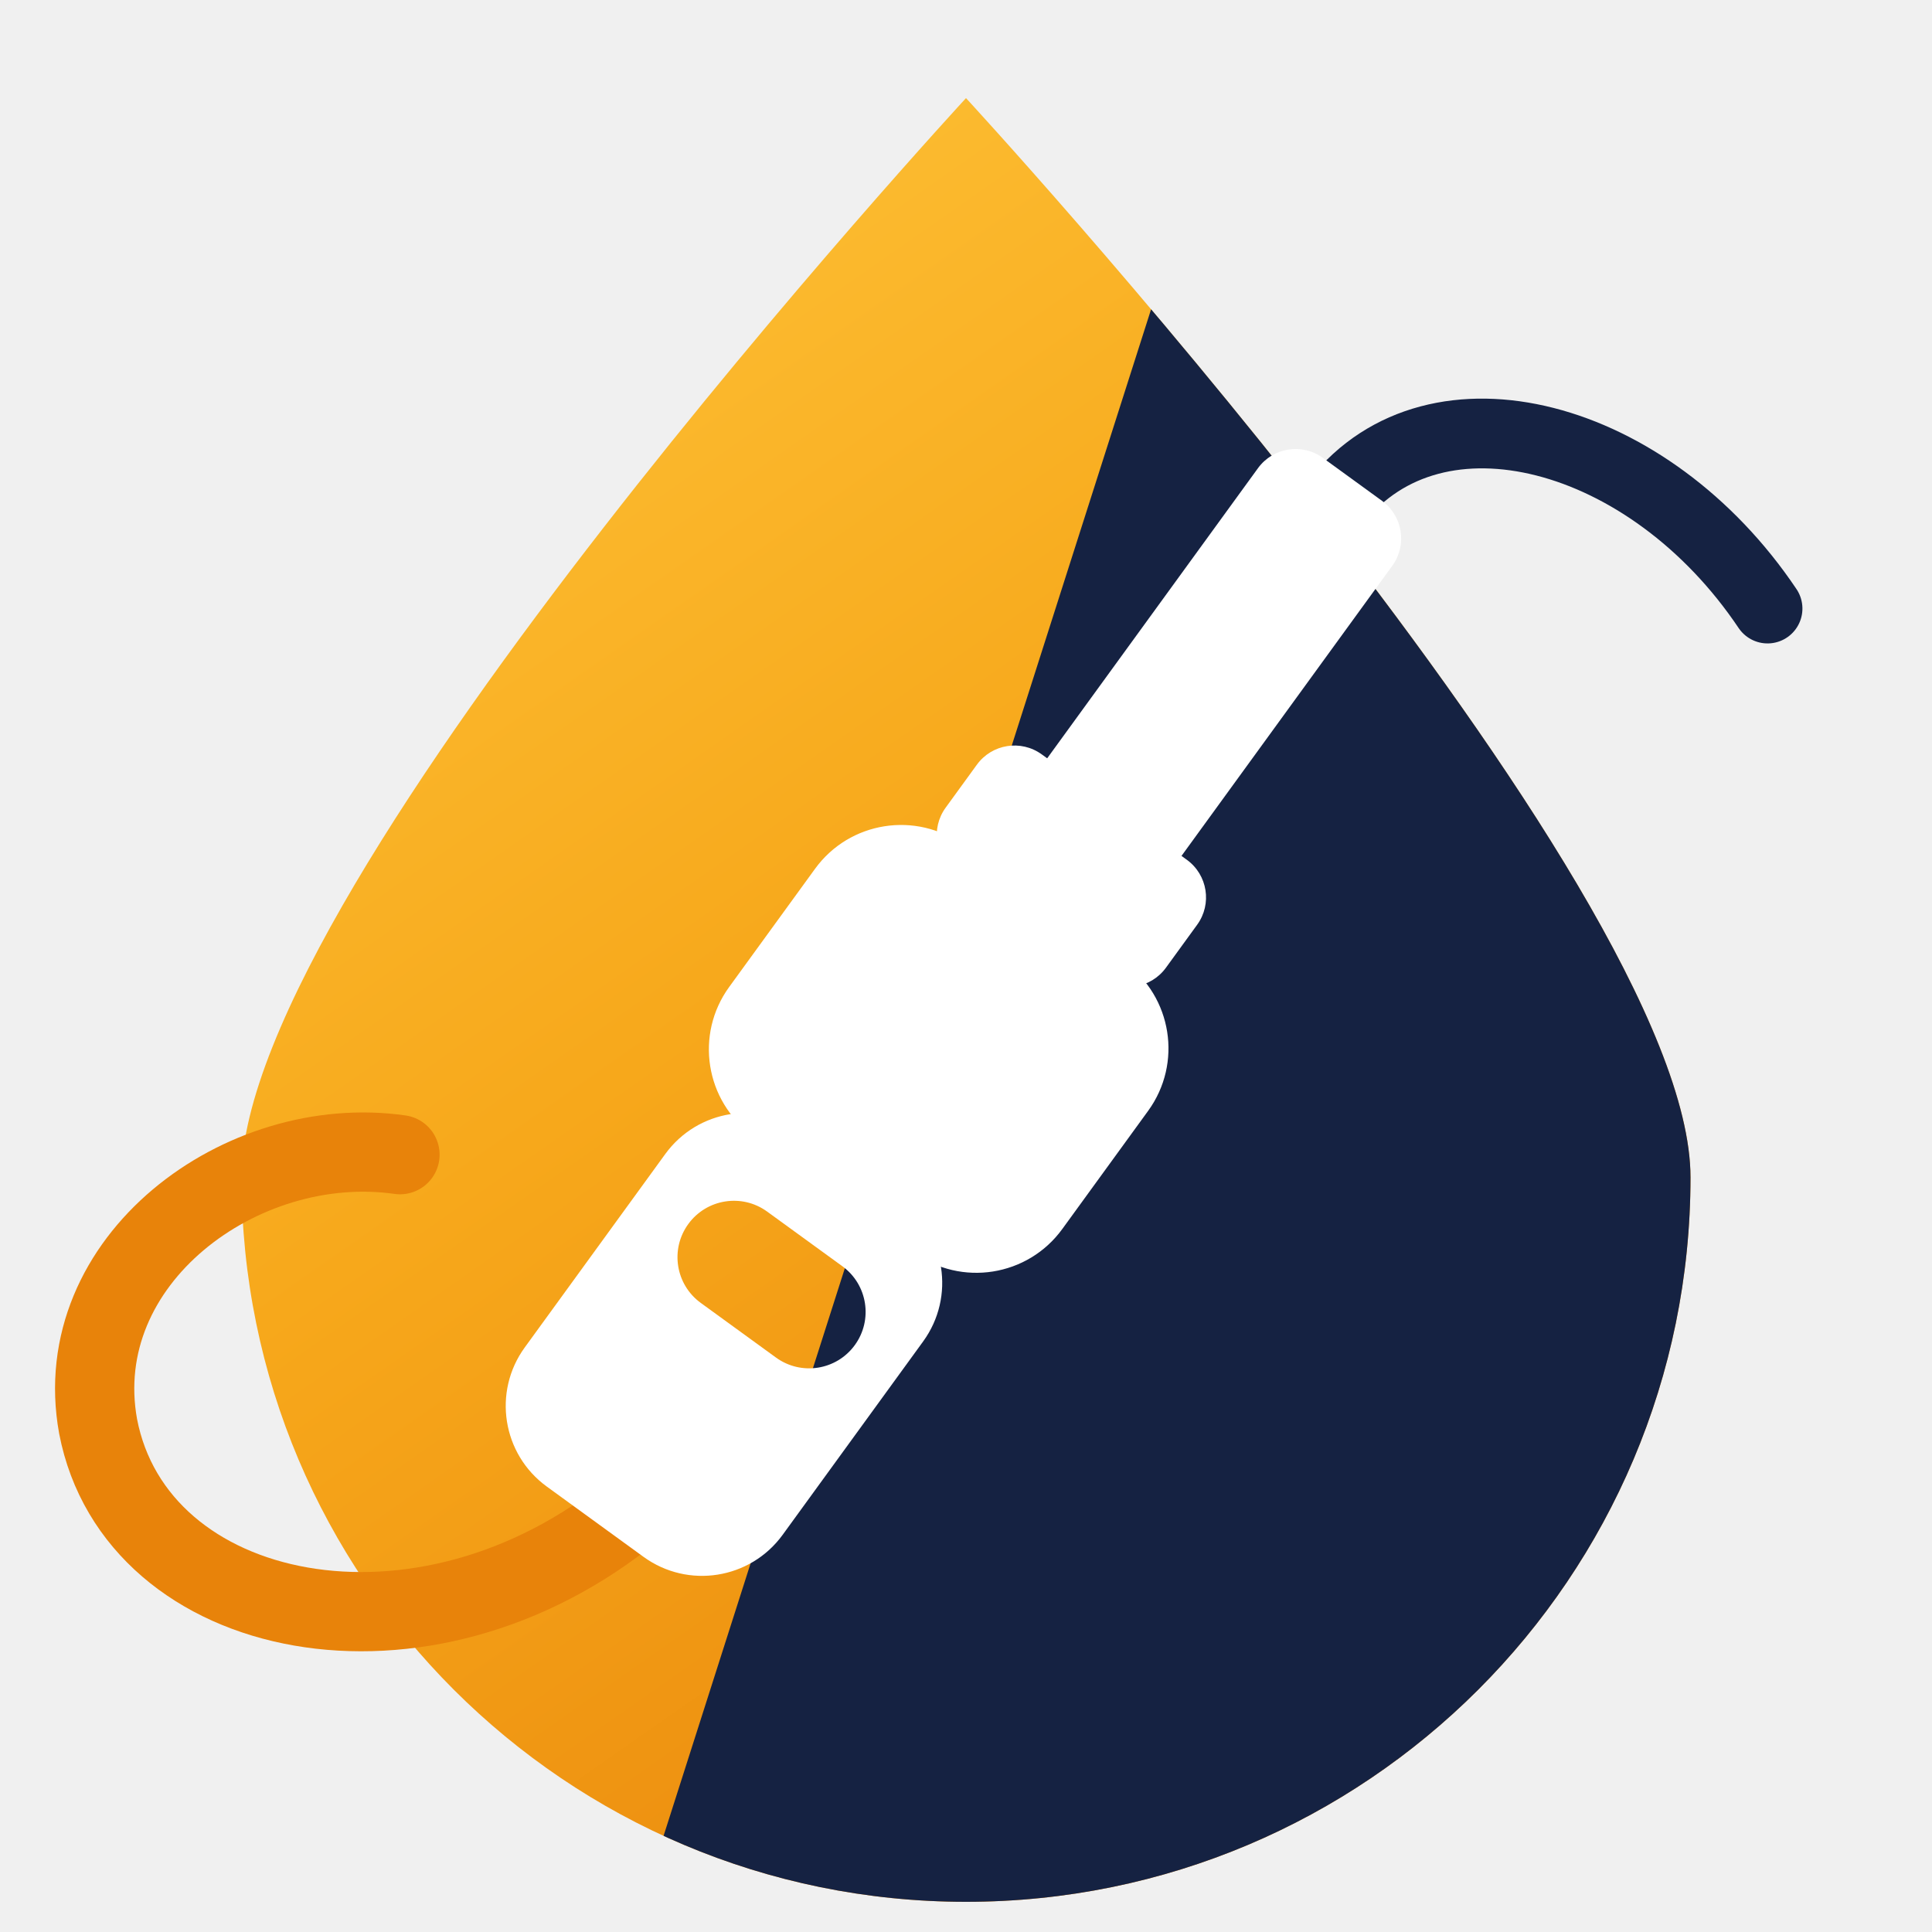
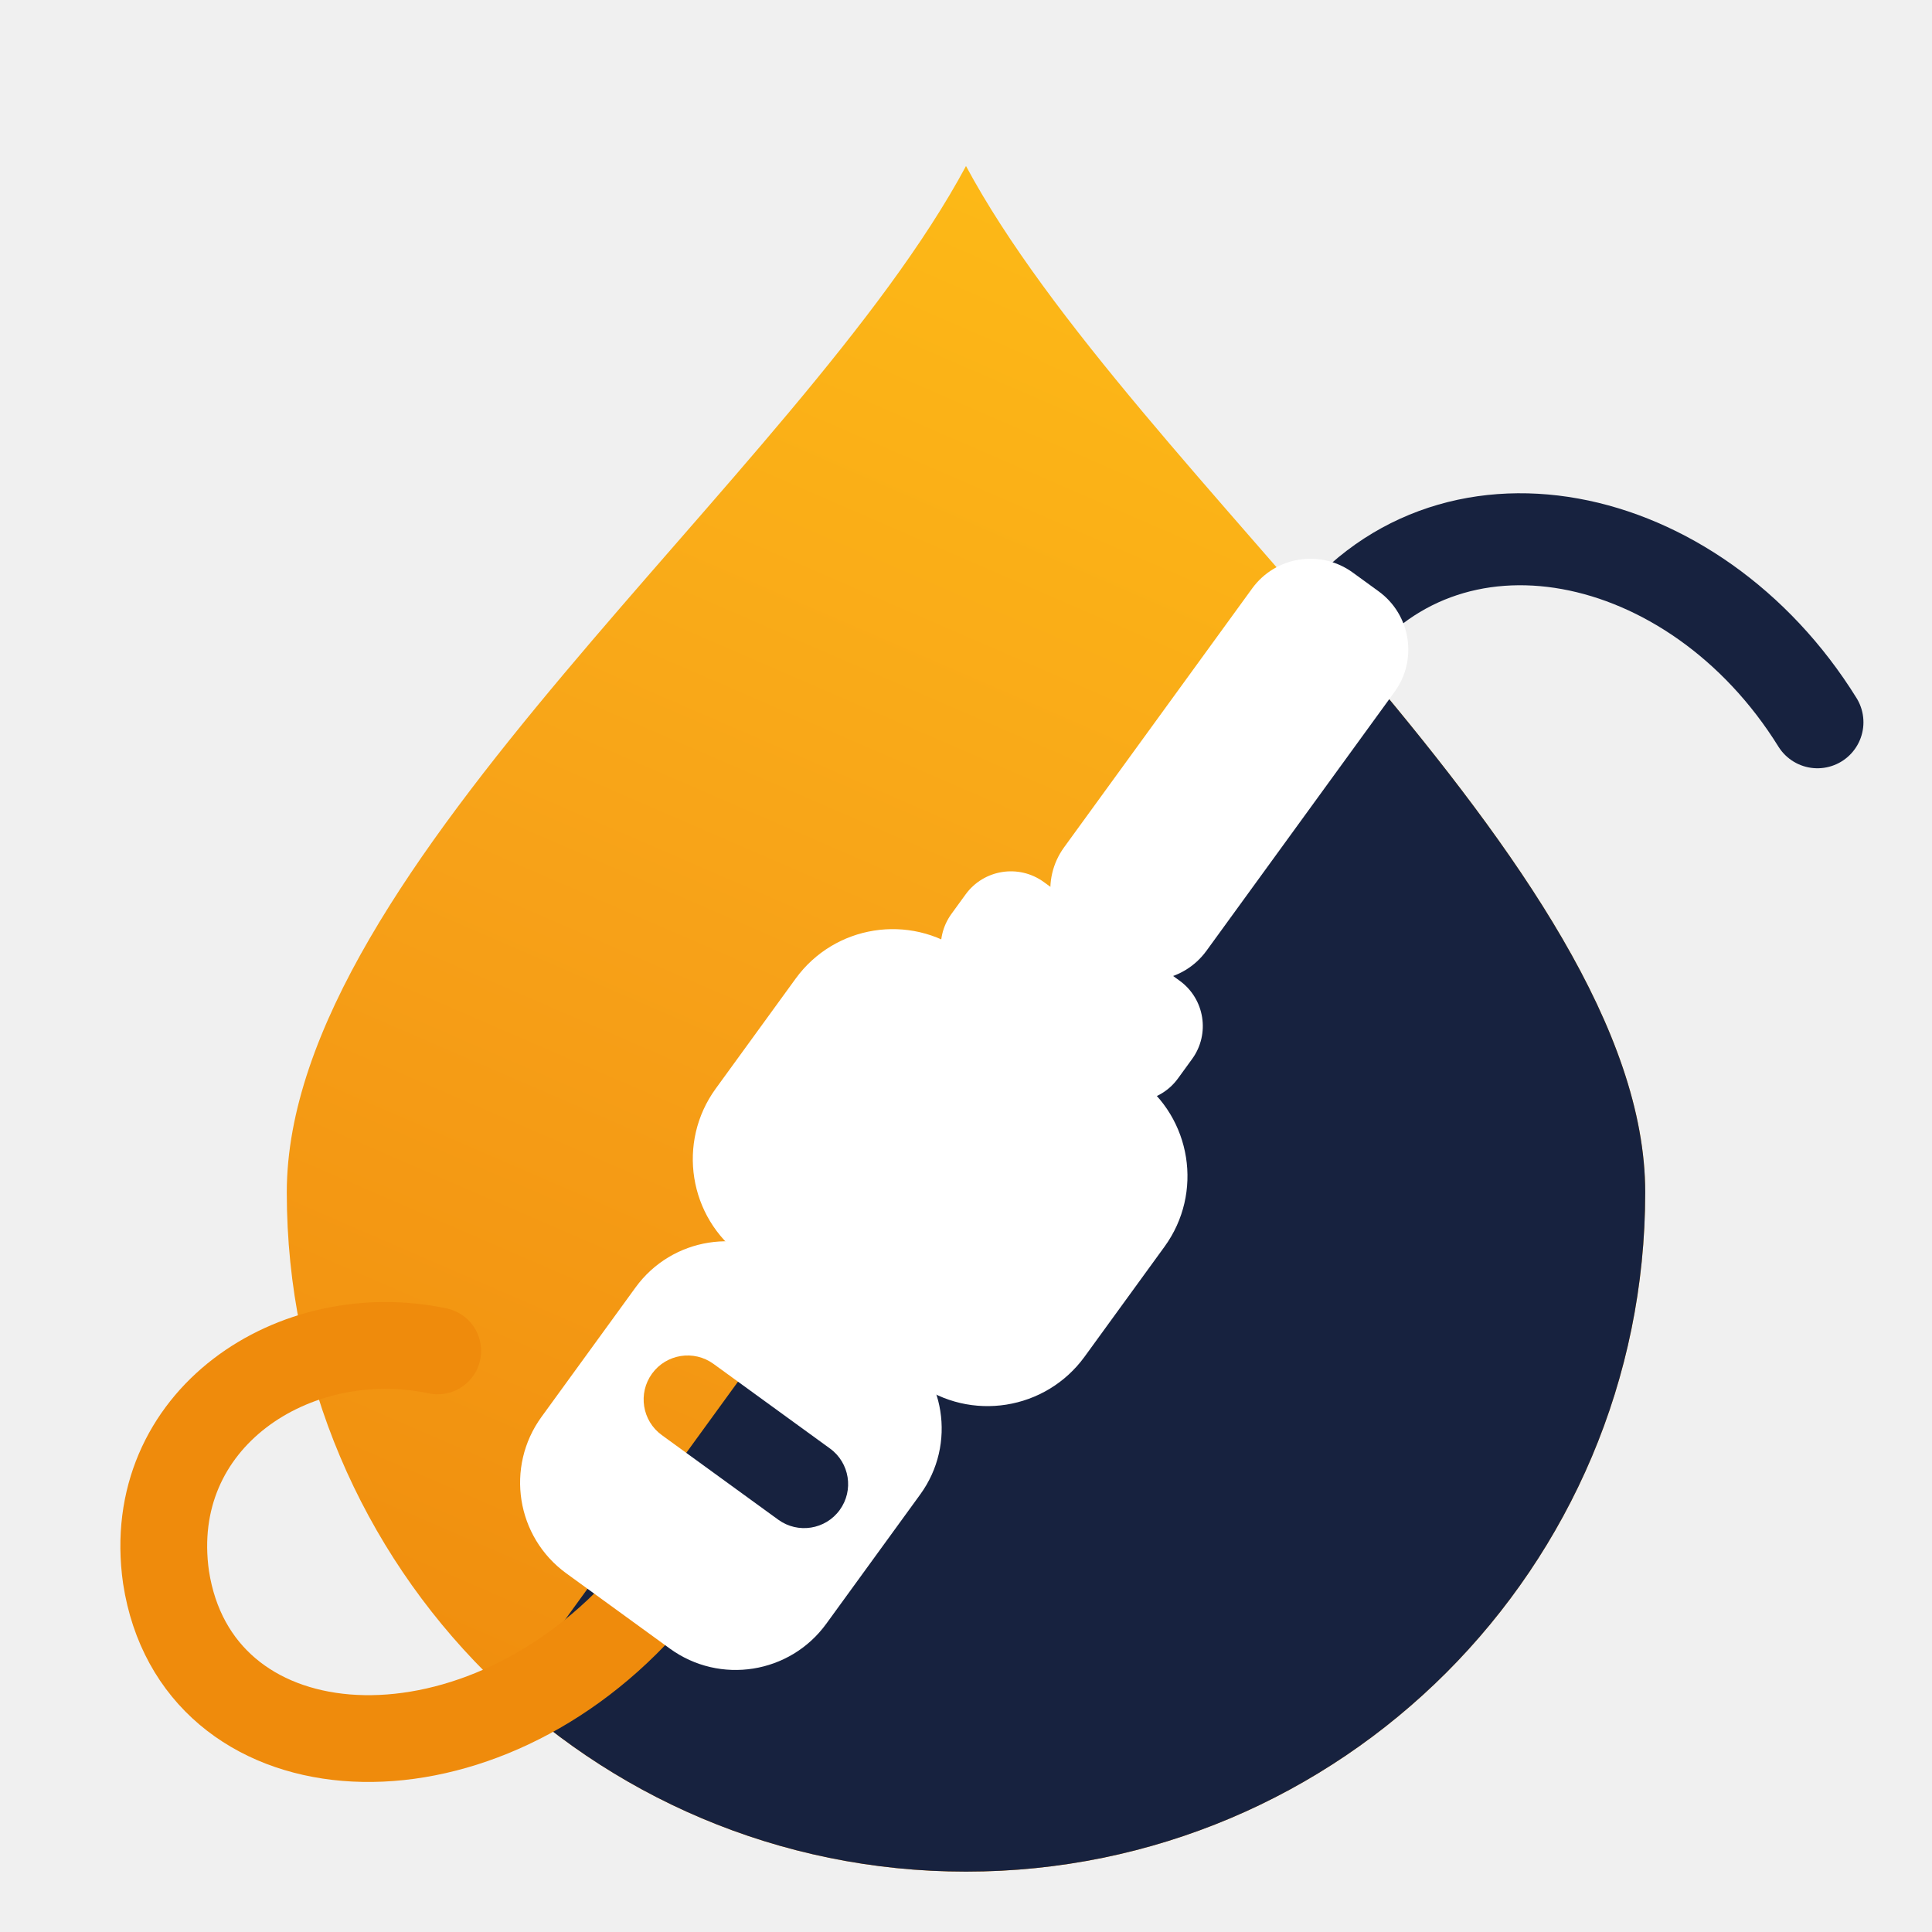
<svg xmlns="http://www.w3.org/2000/svg" viewBox="0 0 512 512" width="512" height="512">
  <defs>
-     <linearGradient id="gold" x1="0.1" y1="0.02" x2="0.75" y2="0.95">
-       <stop offset="0" stop-color="#FFC93F" />
-       <stop offset="0.5" stop-color="#F7A81B" />
-       <stop offset="1" stop-color="#E8830A" />
+     <linearGradient id="gold" x1="0.42" y1="0.03" x2="0.06" y2="0.86">
+       <stop offset="0" stop-color="#FDBA17" />
+       <stop offset="0.5" stop-color="#F7A118" />
+       <stop offset="1" stop-color="#EF8B0C" />
    </linearGradient>
    <clipPath id="dropClip">
-       <path d="M256 26 C256 26 448 234 448 312 A192 192 0 1 1 64 312 C64 234 256 26 256 26 Z" />
+       <path d="M256 44 C300 126 436 230 436 316 A180 180 0 1 1 76 316 C76 230 212 126 256 44 Z" />
    </clipPath>
    <mask id="nzMask">
      <rect width="512" height="512" fill="#fff" />
-       <rect x="226" y="352" width="62" height="34" rx="17" fill="#000" />
+       <rect x="228" y="384" width="58" height="22" rx="11" fill="#000" />
    </mask>
  </defs>
  <g clip-path="url(#dropClip)">
    <rect width="512" height="512" fill="url(#gold)" />
-     <path d="M344 -40 L580 -40 L580 580 L146 580 Z" fill="#152242" />
+     <path d="M246 -400 L1000 -400 L1000 1000 L246 1000 Z" fill="#17223F" transform="rotate(36 256 300)" />
  </g>
-   <path d="M168 400 C112 446 36 430 26 378 C18 334 64 300 106 306" fill="none" stroke="#E8830A" stroke-width="21" stroke-linecap="round" />
-   <g transform="rotate(36 256 268) translate(256 268) scale(.88) translate(-256 -268)">
-     <path d="M256 78 C258 30 320 6 380 28" fill="none" stroke="#152242" stroke-width="21" stroke-linecap="round" />
+   <path d="M168 428 C122 476 52 470 44 418 C38 376 78 350 116 358" fill="none" stroke="#EF8B0C" stroke-width="23" stroke-linecap="round" />
+   <g transform="rotate(36 256 300) translate(256 300) scale(1.06) translate(-256 -300)">
+     <path d="M256 148 C256 96 314 70 368 92" fill="none" stroke="#17223F" stroke-width="23" stroke-linecap="round" />
    <g fill="#fff" mask="url(#nzMask)">
-       <rect x="231" y="70" width="50" height="140" rx="14" />
-       <rect x="215" y="192" width="82" height="44" rx="14" />
-       <rect x="194" y="228" width="124" height="108" rx="32" />
-       <rect x="208" y="326" width="96" height="132" rx="30" />
+       <rect x="234" y="130" width="44" height="116" rx="18" />
+       <rect x="221" y="238" width="70" height="34" rx="14" />
+       <rect x="199" y="264" width="114" height="94" rx="30" />
+       <rect x="212" y="352" width="88" height="96" rx="28" />
    </g>
  </g>
</svg>
